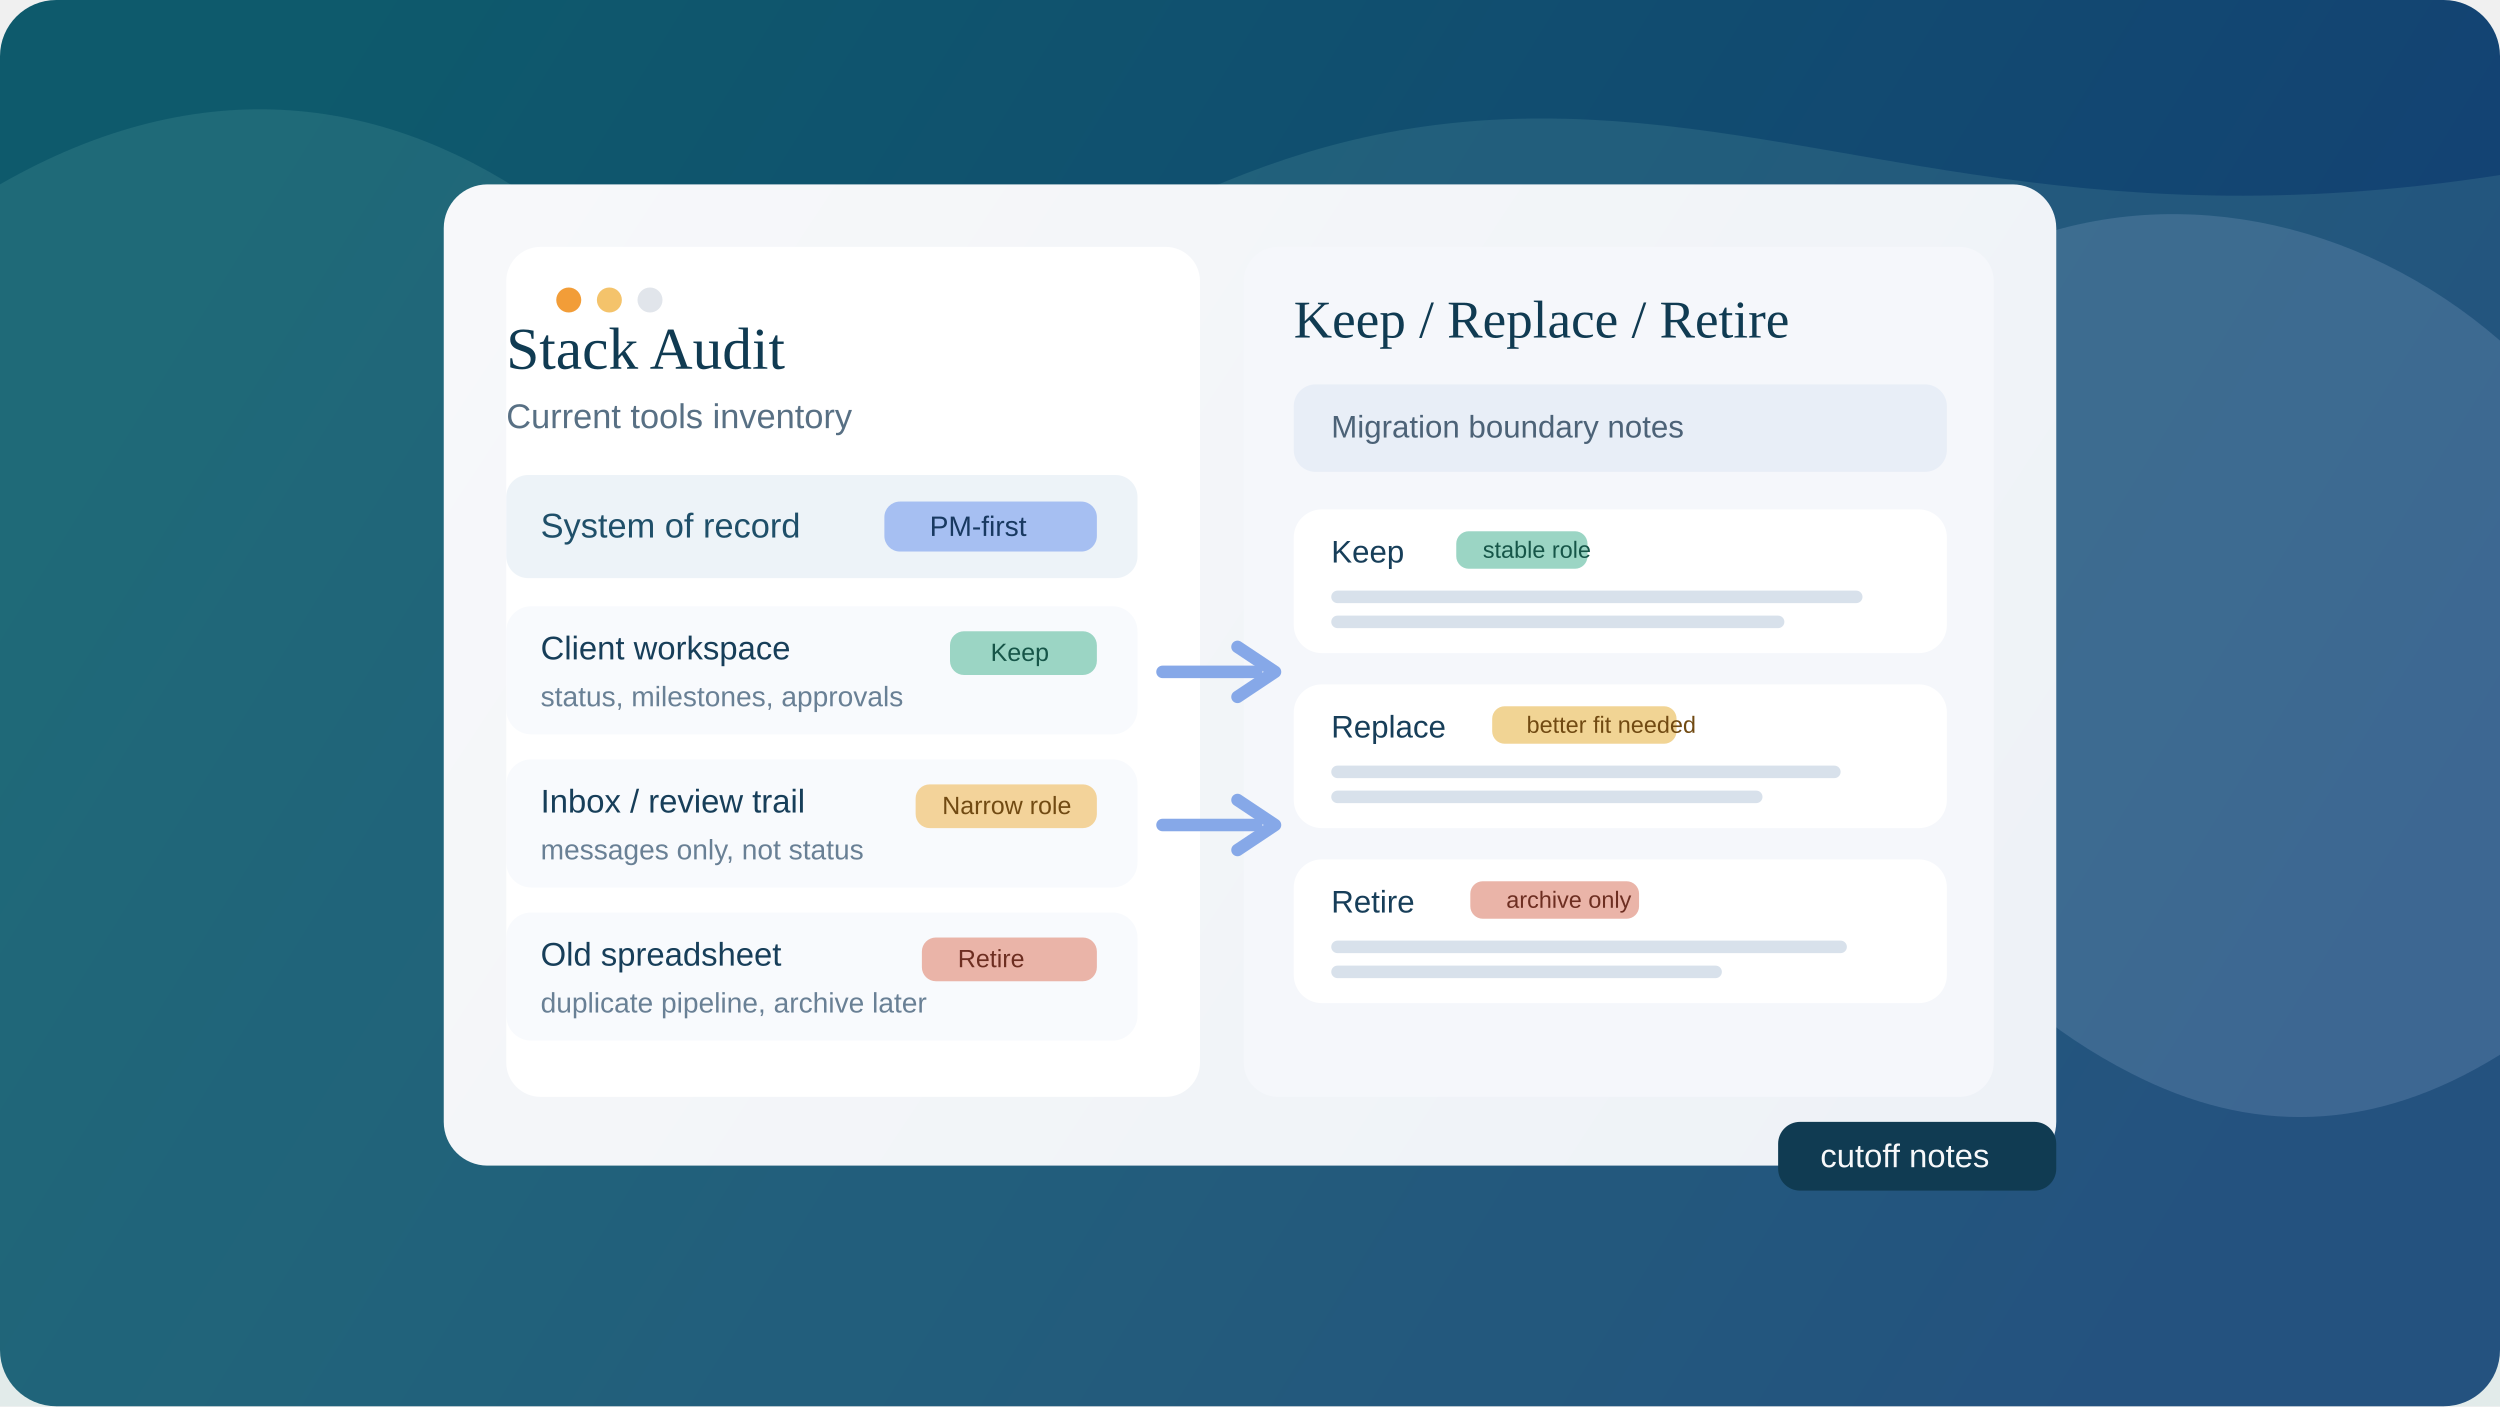
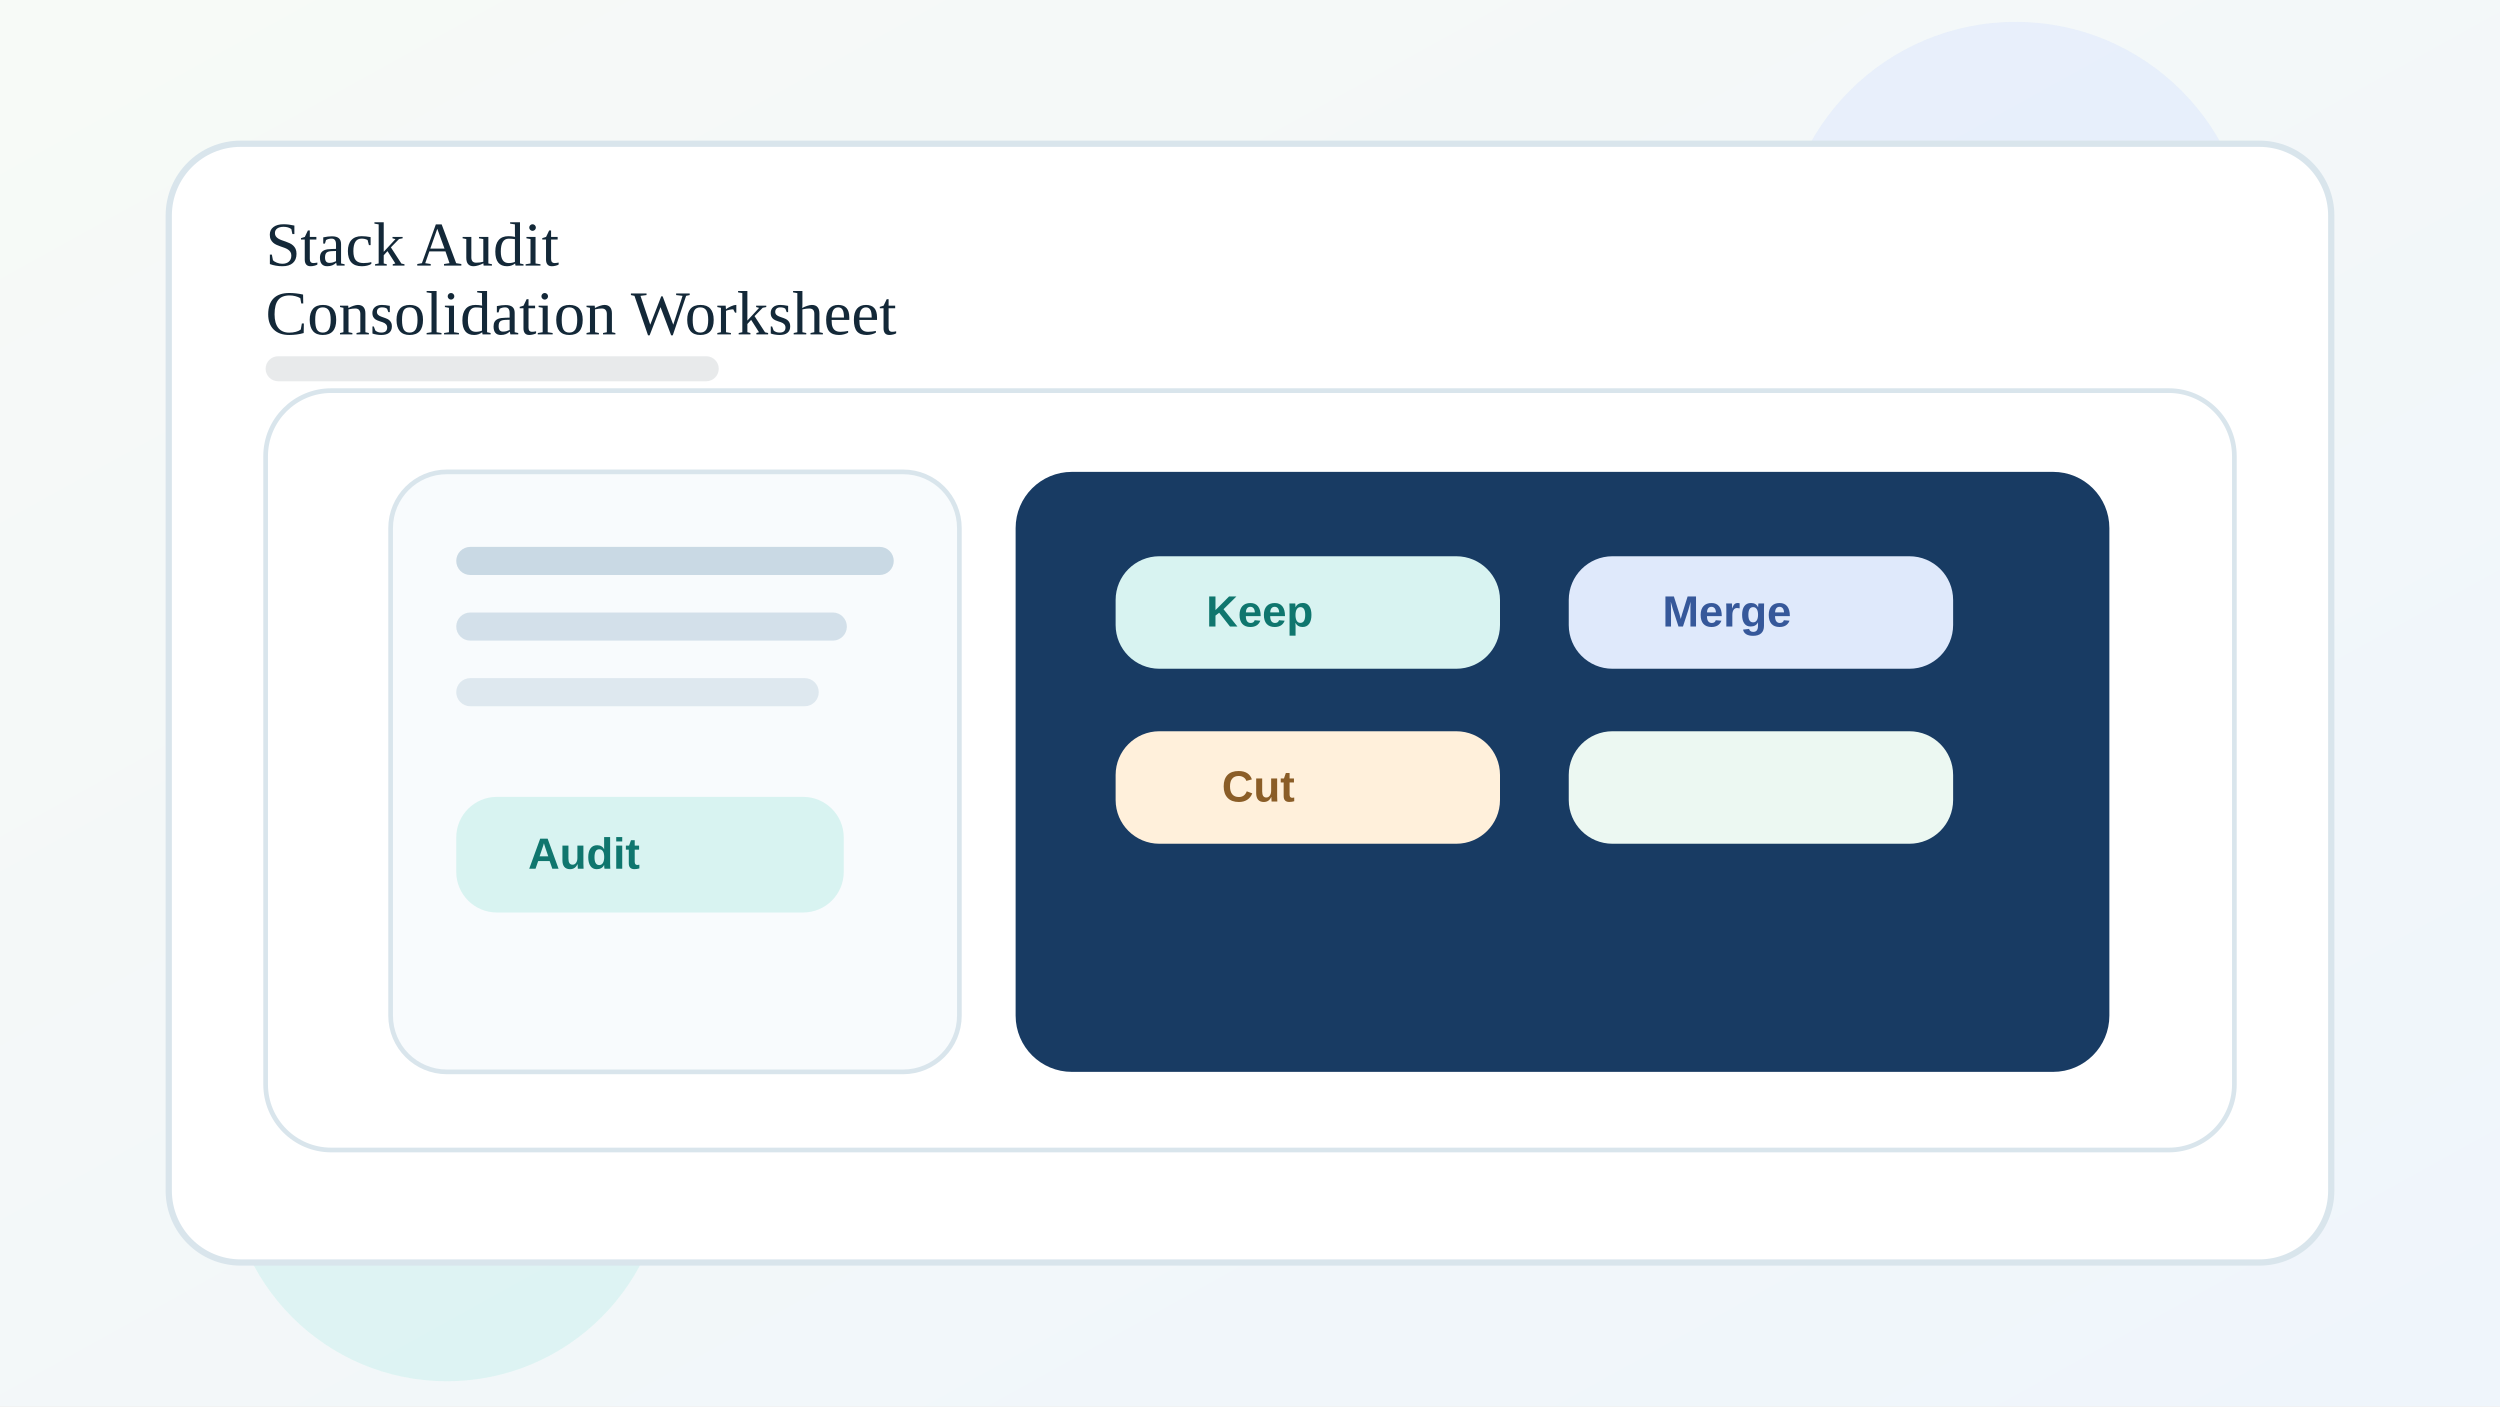
- <svg xmlns="http://www.w3.org/2000/svg" width="1600" height="900" viewBox="0 0 1600 900" fill="none">
+ <svg xmlns="http://www.w3.org/2000/svg" viewBox="0 0 1600 900" role="img" aria-labelledby="title desc">
  <defs>
-     <linearGradient id="bg" x1="180" y1="70" x2="1390" y2="820" gradientUnits="userSpaceOnUse">
-       <stop stop-color="#0E5A6C" />
-       <stop offset="1" stop-color="#143F74" />
-     </linearGradient>
-     <linearGradient id="card" x1="310" y1="126" x2="1230" y2="732" gradientUnits="userSpaceOnUse">
-       <stop stop-color="#F7F8FA" />
-       <stop offset="1" stop-color="#EEF2F7" />
+     <linearGradient id="templates-stack-audit-consolidation-worksheet-svg-bg" x1="0%" y1="0%" x2="100%" y2="100%">
+       <stop offset="0%" stop-color="#f7faf7" />
+       <stop offset="100%" stop-color="#eff5fb" />
    </linearGradient>
  </defs>
-   <rect width="1600" height="900" rx="36" fill="url(#bg)" />
-   <path d="M0 118C129 44 249 60 352 135C429 191 489 215 580 198C707 175 793 71 1001 76C1175 80 1325 155 1600 112V900H0V118Z" fill="#8BC9C2" fill-opacity="0.14" />
-   <path d="M1280 160C1385 114 1509 139 1600 218V675C1518 726 1440 726 1364 687C1262 635 1191 538 1186 430C1181 315 1205 213 1280 160Z" fill="#C7D6F7" fill-opacity="0.16" />
-   <rect x="284" y="118" width="1032" height="628" rx="28" fill="url(#card)" />
-   <rect x="324" y="158" width="444" height="544" rx="22" fill="#FFFFFF" />
-   <rect x="796" y="158" width="480" height="544" rx="22" fill="#F5F7FB" />
-   <circle cx="364" cy="192" r="8" fill="#F29D38" />
-   <circle cx="390" cy="192" r="8" fill="#F4C36B" />
-   <circle cx="416" cy="192" r="8" fill="#E1E5EB" />
-   <text x="324" y="236" fill="#103B52" font-family="Georgia, 'Times New Roman', serif" font-size="38">Stack Audit</text>
-   <text x="324" y="274" fill="#587084" font-family="Arial, Helvetica, sans-serif" font-size="22">Current tools inventory</text>
-   <rect x="324" y="304" width="404" height="66" rx="14" fill="#EDF3F8" />
-   <text x="346" y="344" fill="#1F4F69" font-family="Arial, Helvetica, sans-serif" font-size="22">System of record</text>
-   <rect x="566" y="321" width="136" height="32" rx="10" fill="#A6BFF2" />
-   <text x="595" y="343" fill="#183961" font-family="Arial, Helvetica, sans-serif" font-size="18">PM-first</text>
-   <rect x="324" y="388" width="404" height="82" rx="16" fill="#F8FAFD" />
-   <text x="346" y="422" fill="#173E59" font-family="Arial, Helvetica, sans-serif" font-size="21">Client workspace</text>
-   <text x="346" y="452" fill="#698095" font-family="Arial, Helvetica, sans-serif" font-size="18">status, milestones, approvals</text>
-   <rect x="608" y="404" width="94" height="28" rx="9" fill="#9BD5C4" />
-   <text x="634" y="423" fill="#165548" font-family="Arial, Helvetica, sans-serif" font-size="16">Keep</text>
-   <rect x="324" y="486" width="404" height="82" rx="16" fill="#F8FAFD" />
-   <text x="346" y="520" fill="#173E59" font-family="Arial, Helvetica, sans-serif" font-size="21">Inbox / review trail</text>
-   <text x="346" y="550" fill="#698095" font-family="Arial, Helvetica, sans-serif" font-size="18">messages only, not status</text>
-   <rect x="586" y="502" width="116" height="28" rx="9" fill="#F3D39A" />
-   <text x="603" y="521" fill="#714A12" font-family="Arial, Helvetica, sans-serif" font-size="16">Narrow role</text>
-   <rect x="324" y="584" width="404" height="82" rx="16" fill="#F8FAFD" />
-   <text x="346" y="618" fill="#173E59" font-family="Arial, Helvetica, sans-serif" font-size="21">Old spreadsheet</text>
-   <text x="346" y="648" fill="#698095" font-family="Arial, Helvetica, sans-serif" font-size="18">duplicate pipeline, archive later</text>
-   <rect x="590" y="600" width="112" height="28" rx="9" fill="#EAB4A8" />
-   <text x="613" y="619" fill="#6D2E21" font-family="Arial, Helvetica, sans-serif" font-size="16">Retire</text>
-   <text x="828" y="216" fill="#103B52" font-family="Georgia, 'Times New Roman', serif" font-size="34">Keep / Replace / Retire</text>
-   <rect x="828" y="246" width="418" height="56" rx="14" fill="#E8EEF7" />
-   <text x="852" y="280" fill="#4C6277" font-family="Arial, Helvetica, sans-serif" font-size="20">Migration boundary notes</text>
-   <rect x="828" y="326" width="418" height="92" rx="18" fill="#FFFFFF" />
-   <text x="852" y="360" fill="#173E59" font-family="Arial, Helvetica, sans-serif" font-size="20">Keep</text>
-   <rect x="932" y="340" width="84" height="24" rx="8" fill="#9BD5C4" />
-   <text x="949" y="357" fill="#165548" font-family="Arial, Helvetica, sans-serif" font-size="15">stable role</text>
-   <rect x="852" y="378" width="340" height="8" rx="4" fill="#D8E1EB" />
-   <rect x="852" y="394" width="290" height="8" rx="4" fill="#D8E1EB" />
-   <rect x="828" y="438" width="418" height="92" rx="18" fill="#FFFFFF" />
-   <text x="852" y="472" fill="#173E59" font-family="Arial, Helvetica, sans-serif" font-size="20">Replace</text>
-   <rect x="955" y="452" width="118" height="24" rx="8" fill="#F1D494" />
-   <text x="977" y="469" fill="#714A12" font-family="Arial, Helvetica, sans-serif" font-size="15">better fit needed</text>
-   <rect x="852" y="490" width="326" height="8" rx="4" fill="#D8E1EB" />
-   <rect x="852" y="506" width="276" height="8" rx="4" fill="#D8E1EB" />
-   <rect x="828" y="550" width="418" height="92" rx="18" fill="#FFFFFF" />
-   <text x="852" y="584" fill="#173E59" font-family="Arial, Helvetica, sans-serif" font-size="20">Retire</text>
-   <rect x="941" y="564" width="108" height="24" rx="8" fill="#EAB4A8" />
-   <text x="964" y="581" fill="#6D2E21" font-family="Arial, Helvetica, sans-serif" font-size="15">archive only</text>
-   <rect x="852" y="602" width="330" height="8" rx="4" fill="#D8E1EB" />
-   <rect x="852" y="618" width="250" height="8" rx="4" fill="#D8E1EB" />
-   <path d="M744 430C771 430 786 430 804 430" stroke="#86A8E8" stroke-width="8" stroke-linecap="round" />
-   <path d="M792 414L816 430L792 446" stroke="#86A8E8" stroke-width="8" stroke-linecap="round" stroke-linejoin="round" />
-   <path d="M744 528C771 528 786 528 804 528" stroke="#86A8E8" stroke-width="8" stroke-linecap="round" />
-   <path d="M792 512L816 528L792 544" stroke="#86A8E8" stroke-width="8" stroke-linecap="round" stroke-linejoin="round" />
-   <rect x="1138" y="718" width="178" height="44" rx="14" fill="#103B52" />
-   <text x="1165" y="747" fill="#F7F8FA" font-family="Arial, Helvetica, sans-serif" font-size="21">cutoff notes</text>
+   <rect width="1600" height="900" fill="url(#templates-stack-audit-consolidation-worksheet-svg-bg)" />
+   <circle cx="1290" cy="164" r="150" fill="#dfe9fb" opacity=".6" />
+   <circle cx="286" cy="744" r="140" fill="#d8f3f1" opacity=".8" />
+   <rect x="108" y="92" width="1384" height="716" rx="46" fill="#ffffff" stroke="#d9e5ec" stroke-width="4" />
+   <text x="170" y="170" font-family="Georgia, 'Times New Roman', serif" font-size="40" fill="#132838">Stack Audit</text>
+   <text x="170" y="214" font-family="Georgia, 'Times New Roman', serif" font-size="40" fill="#132838">Consolidation Worksheet</text>
+   <rect x="170" y="228" width="290" height="16" rx="8" fill="#132838" opacity=".10" />
+   <rect x="170" y="250" width="1260" height="486" rx="42" fill="#ffffff" stroke="#d9e5ec" stroke-width="3" />
+   <rect x="250" y="302" width="364" height="384" rx="36" fill="#f8fbfd" stroke="#d9e5ec" stroke-width="3" />
+   <rect x="650" y="302" width="700" height="384" rx="36" fill="#183b63" />
+   <rect x="292" y="350" width="280" height="18" rx="9" fill="#c9d9e4" />
+   <rect x="292" y="392" width="250" height="18" rx="9" fill="#c9d9e4" opacity=".78" />
+   <rect x="292" y="434" width="232" height="18" rx="9" fill="#c9d9e4" opacity=".56" />
+   <rect x="292" y="510" width="248" height="74" rx="26" fill="#d8f3f1" />
+   <text x="338" y="556" font-family="Arial, sans-serif" font-size="28" font-weight="700" fill="#0f766e">Audit</text>
+   <rect x="714" y="356" width="246" height="72" rx="28" fill="#d8f3f1" />
+   <rect x="1004" y="356" width="246" height="72" rx="28" fill="#dfe9fb" />
+   <rect x="714" y="468" width="246" height="72" rx="28" fill="#fff0db" />
+   <rect x="1004" y="468" width="246" height="72" rx="28" fill="#ecf8f2" />
+   <text x="772" y="401" font-family="Arial, sans-serif" font-size="28" font-weight="700" fill="#0f766e">Keep</text>
+   <text x="1064" y="401" font-family="Arial, sans-serif" font-size="28" font-weight="700" fill="#36589a">Merge</text>
+   <text x="782" y="513" font-family="Arial, sans-serif" font-size="28" font-weight="700" fill="#8a5d27">Cut</text>
</svg>
